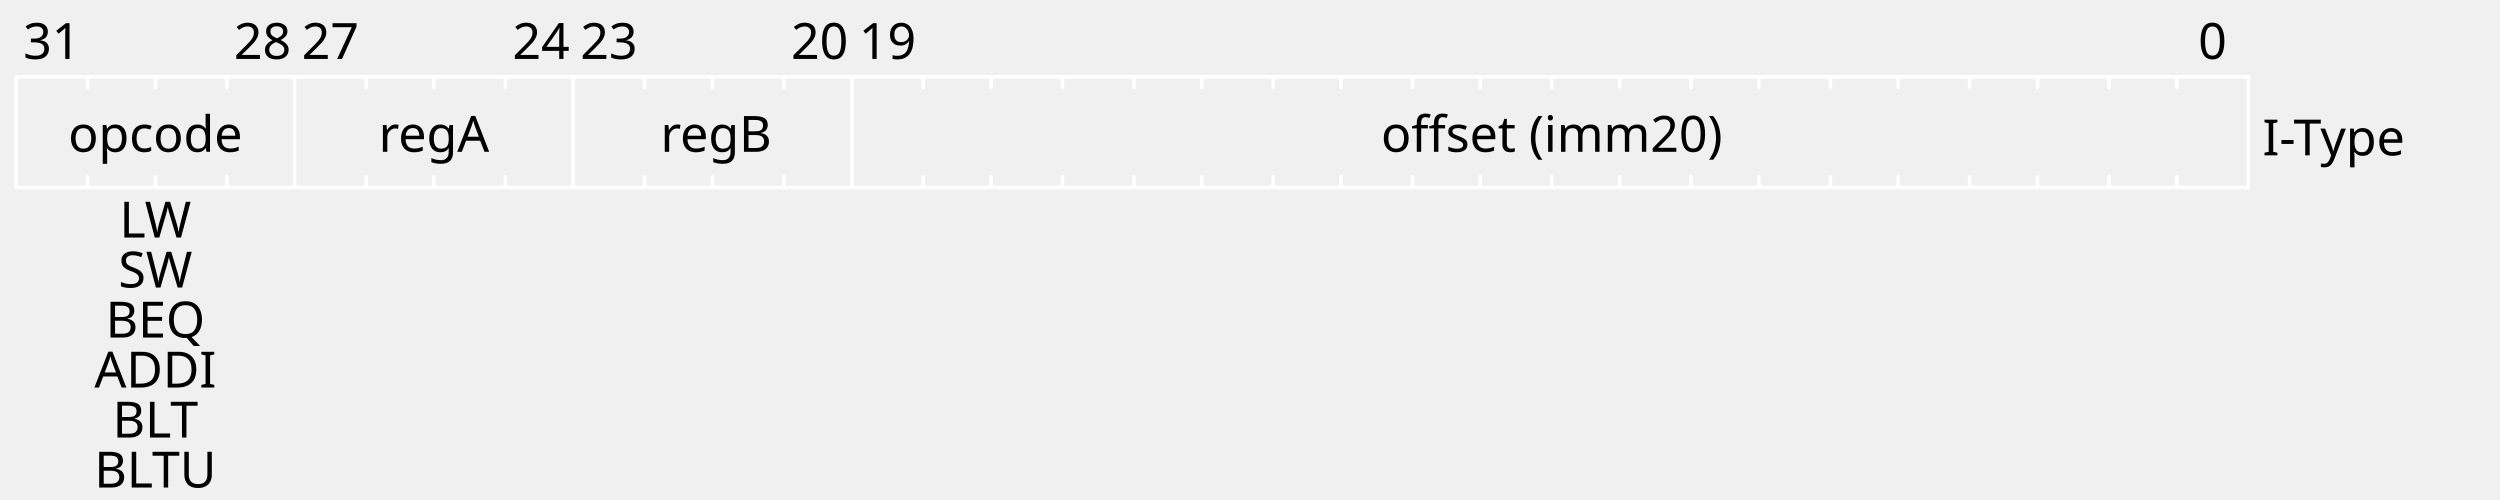
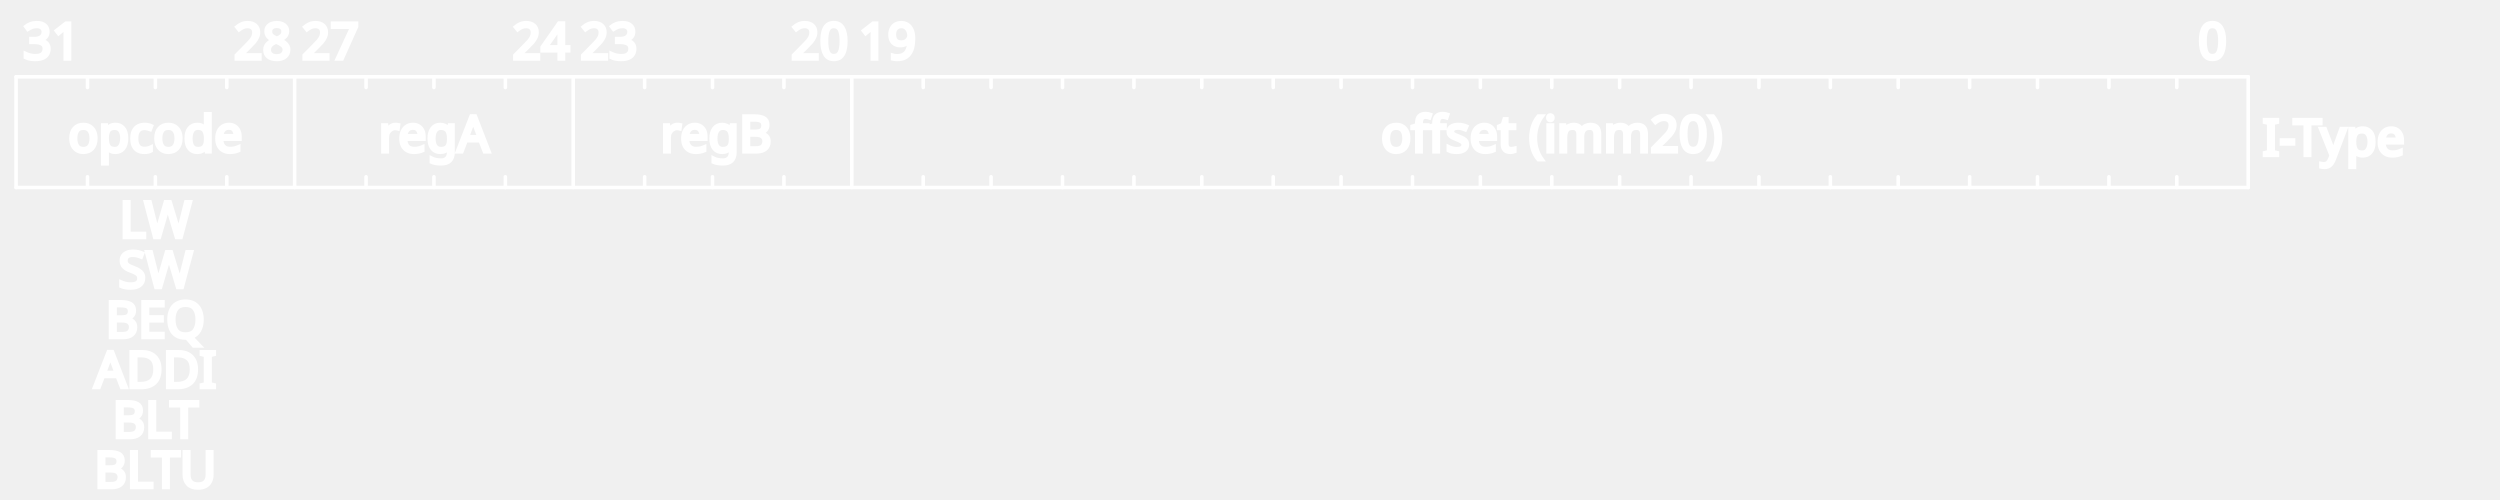
<svg xmlns="http://www.w3.org/2000/svg" width="700" height="140" viewBox="0 0 700 140" class="WaveDrom">
-   <g transform="translate(0.5,0.5)" text-anchor="middle" font-size="14" font-family="sans-serif" font-weight="normal">
+   <g stroke="white" fill="white" transform="translate(0.5,0.5)" text-anchor="middle" font-size="14" font-family="sans-serif" font-weight="normal">
    <g transform="translate(4,21)">
-       <g stroke="white" stroke-width="1" stroke-linecap="round">
+       <g stroke-width="1" stroke-linecap="round">
        <line x2="625" />
        <line y2="31" />
        <line x2="625" y1="31" y2="31" />
        <line x1="625" x2="625" y2="31" />
        <line x1="605" x2="605" y2="3" />
        <line x1="605" x2="605" y1="31" y2="28" />
        <line x1="586" x2="586" y2="3" />
        <line x1="586" x2="586" y1="31" y2="28" />
        <line x1="566" x2="566" y2="3" />
        <line x1="566" x2="566" y1="31" y2="28" />
        <line x1="547" x2="547" y2="3" />
        <line x1="547" x2="547" y1="31" y2="28" />
        <line x1="527" x2="527" y2="3" />
        <line x1="527" x2="527" y1="31" y2="28" />
        <line x1="508" x2="508" y2="3" />
        <line x1="508" x2="508" y1="31" y2="28" />
        <line x1="488" x2="488" y2="3" />
        <line x1="488" x2="488" y1="31" y2="28" />
        <line x1="469" x2="469" y2="3" />
        <line x1="469" x2="469" y1="31" y2="28" />
        <line x1="449" x2="449" y2="3" />
        <line x1="449" x2="449" y1="31" y2="28" />
        <line x1="430" x2="430" y2="3" />
        <line x1="430" x2="430" y1="31" y2="28" />
        <line x1="410" x2="410" y2="3" />
        <line x1="410" x2="410" y1="31" y2="28" />
        <line x1="391" x2="391" y2="3" />
        <line x1="391" x2="391" y1="31" y2="28" />
        <line x1="371" x2="371" y2="3" />
        <line x1="371" x2="371" y1="31" y2="28" />
        <line x1="352" x2="352" y2="3" />
        <line x1="352" x2="352" y1="31" y2="28" />
        <line x1="332" x2="332" y2="3" />
        <line x1="332" x2="332" y1="31" y2="28" />
        <line x1="313" x2="313" y2="3" />
        <line x1="313" x2="313" y1="31" y2="28" />
        <line x1="293" x2="293" y2="3" />
        <line x1="293" x2="293" y1="31" y2="28" />
        <line x1="273" x2="273" y2="3" />
        <line x1="273" x2="273" y1="31" y2="28" />
        <line x1="254" x2="254" y2="3" />
        <line x1="254" x2="254" y1="31" y2="28" />
        <line x1="234" x2="234" y2="31" />
        <line x1="215" x2="215" y2="3" />
        <line x1="215" x2="215" y1="31" y2="28" />
        <line x1="195" x2="195" y2="3" />
        <line x1="195" x2="195" y1="31" y2="28" />
        <line x1="176" x2="176" y2="3" />
        <line x1="176" x2="176" y1="31" y2="28" />
        <line x1="156" x2="156" y2="31" />
        <line x1="137" x2="137" y2="3" />
        <line x1="137" x2="137" y1="31" y2="28" />
        <line x1="117" x2="117" y2="3" />
        <line x1="117" x2="117" y1="31" y2="28" />
        <line x1="98" x2="98" y2="3" />
        <line x1="98" x2="98" y1="31" y2="28" />
        <line x1="78" x2="78" y2="31" />
        <line x1="59" x2="59" y2="3" />
        <line x1="59" x2="59" y1="31" y2="28" />
        <line x1="39" x2="39" y2="3" />
        <line x1="39" x2="39" y1="31" y2="28" />
        <line x1="20" x2="20" y2="3" />
        <line x1="20" x2="20" y1="31" y2="28" />
      </g>
      <g>
        <g />
        <g transform="translate(10,-11)">
          <g transform="translate(605)">
            <text y="6">0</text>
          </g>
          <g transform="translate(234)">
            <text y="6">19</text>
          </g>
          <g transform="translate(215)">
            <text y="6">20</text>
          </g>
          <g transform="translate(156)">
            <text y="6">23</text>
          </g>
          <g transform="translate(137)">
            <text y="6">24</text>
          </g>
          <g transform="translate(78)">
            <text y="6">27</text>
          </g>
          <g transform="translate(59)">
            <text y="6">28</text>
          </g>
          <g transform="translate(0)">
            <text y="6">31</text>
          </g>
        </g>
        <g transform="translate(10,15)">
          <g transform="translate(420)">
            <text y="6">
              <tspan>offset (imm20)</tspan>
            </text>
          </g>
          <g transform="translate(186)">
            <text y="6">
              <tspan>regB</tspan>
            </text>
          </g>
          <g transform="translate(107)">
            <text y="6">
              <tspan>regA</tspan>
            </text>
          </g>
          <g transform="translate(29)">
            <text y="6">
              <tspan>opcode</tspan>
            </text>
          </g>
        </g>
        <g transform="translate(10,39)">
          <g>
            <g transform="translate(29)">
              <text y="6">
                <tspan>LW</tspan>
              </text>
            </g>
            <g transform="translate(29,14)">
              <text y="6">
                <tspan>SW</tspan>
              </text>
            </g>
            <g transform="translate(29,28)">
              <text y="6">
                <tspan>BEQ</tspan>
              </text>
            </g>
            <g transform="translate(29,42)">
              <text y="6">
                <tspan>ADDI</tspan>
              </text>
            </g>
            <g transform="translate(29,56)">
              <text y="6">
                <tspan>BLT</tspan>
              </text>
            </g>
            <g transform="translate(29,70)">
              <text y="6">
                <tspan>BLTU</tspan>
              </text>
            </g>
          </g>
        </g>
      </g>
      <g text-anchor="start">
        <g transform="translate(629,16)">
          <text y="6">
            <tspan>I-Type</tspan>
          </text>
        </g>
      </g>
    </g>
  </g>
</svg>
